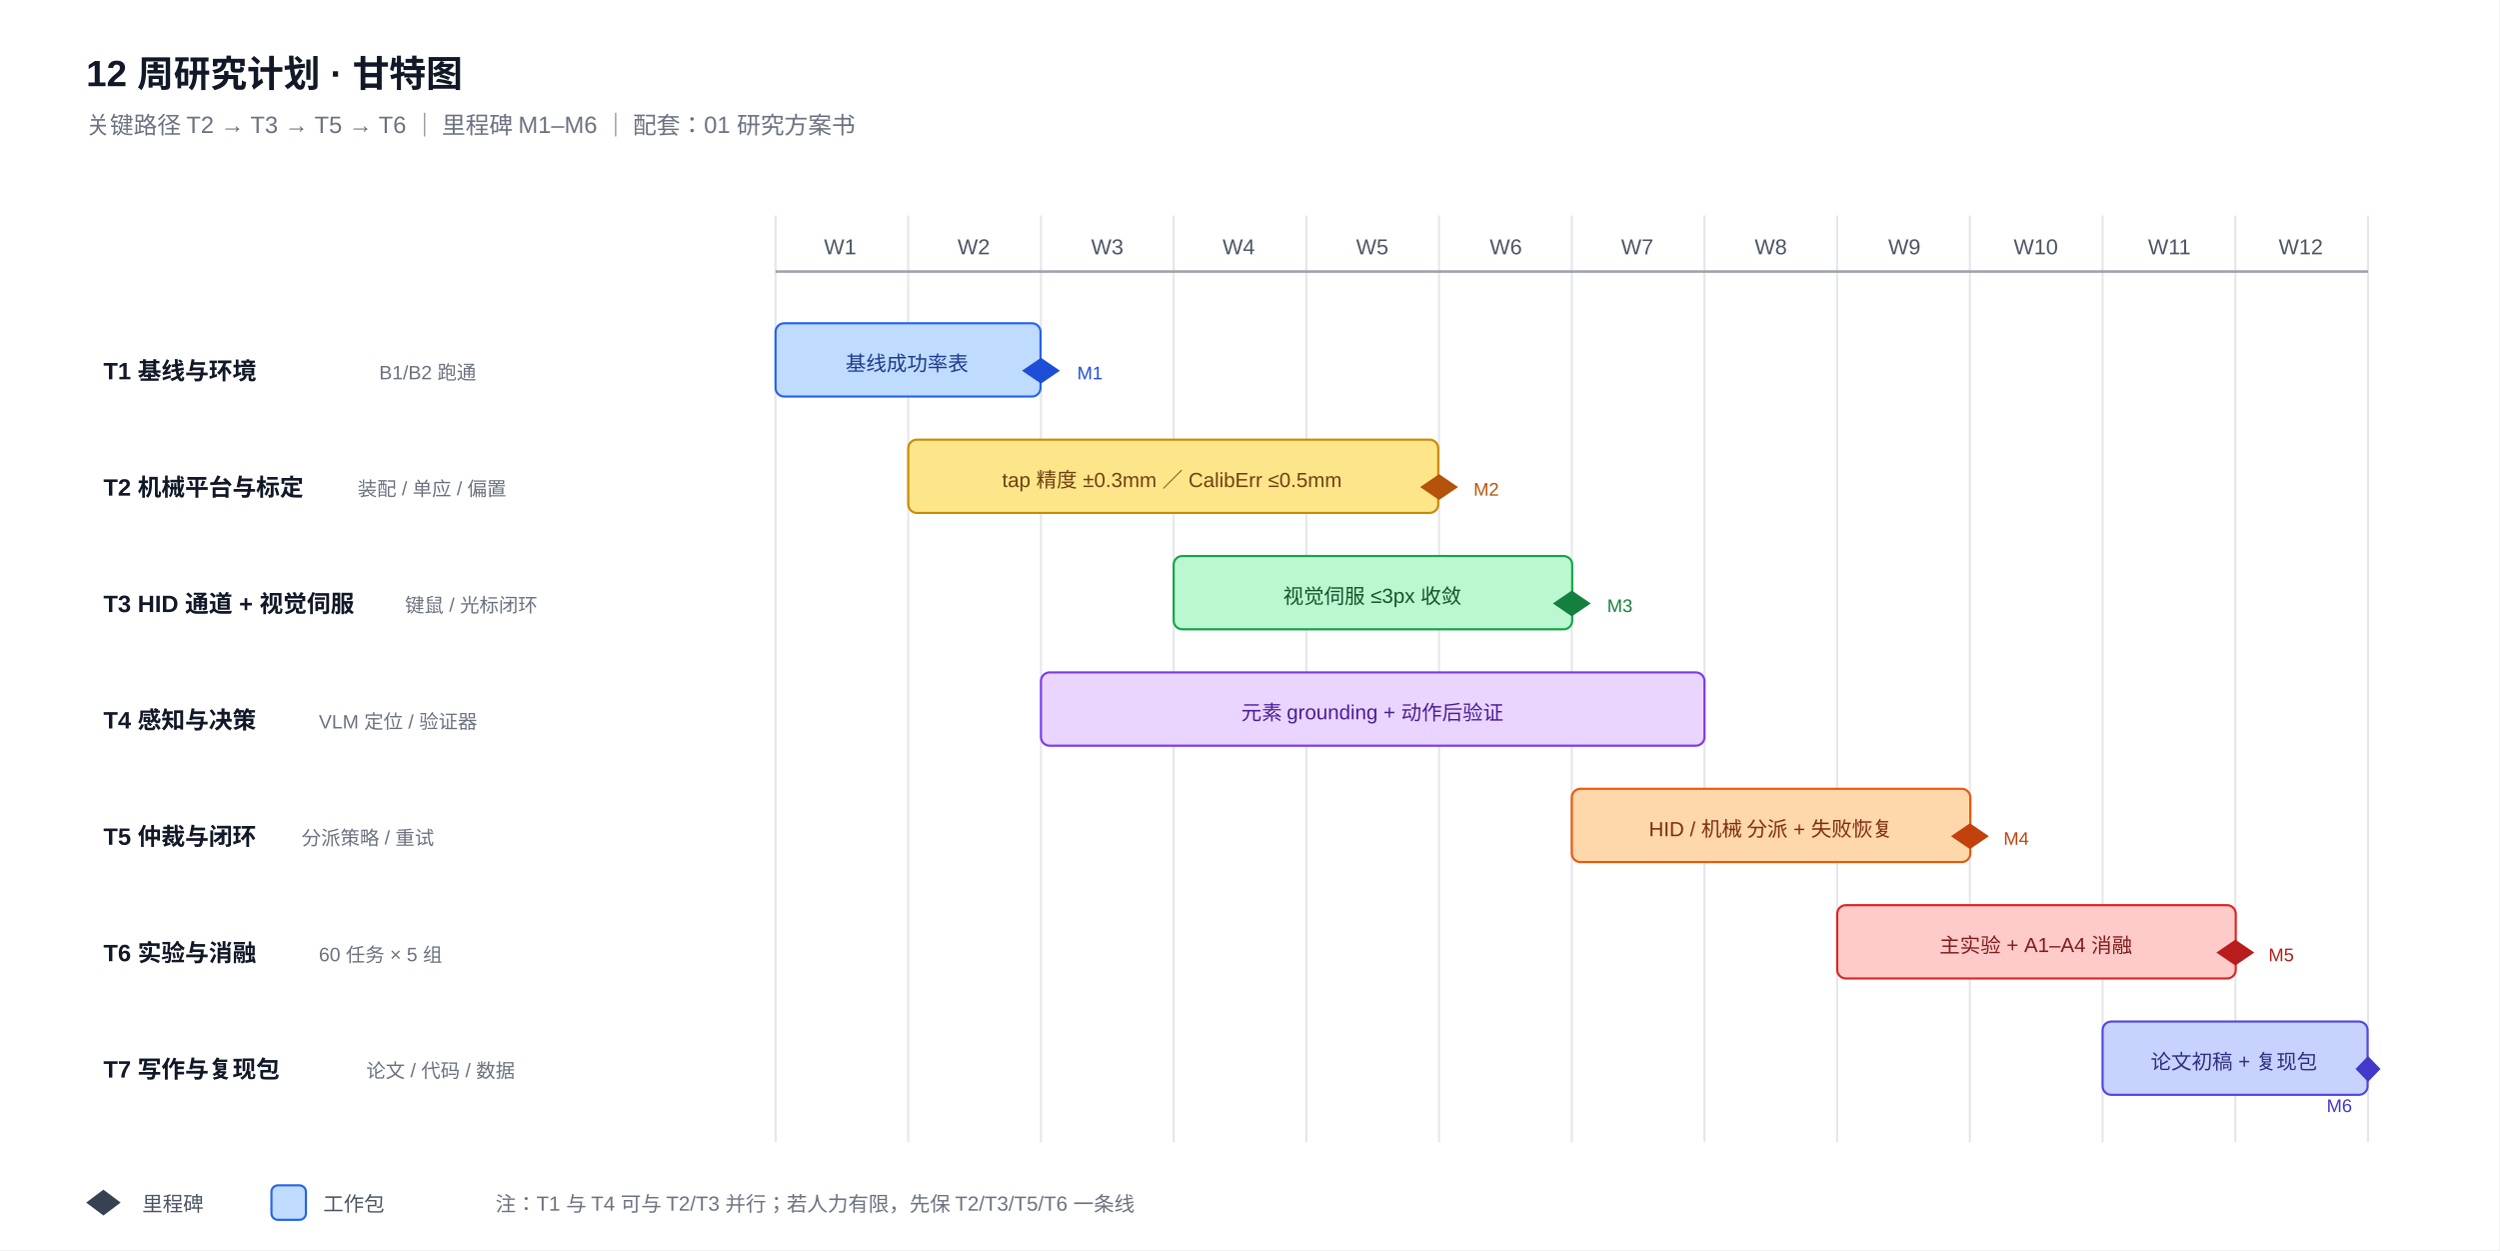
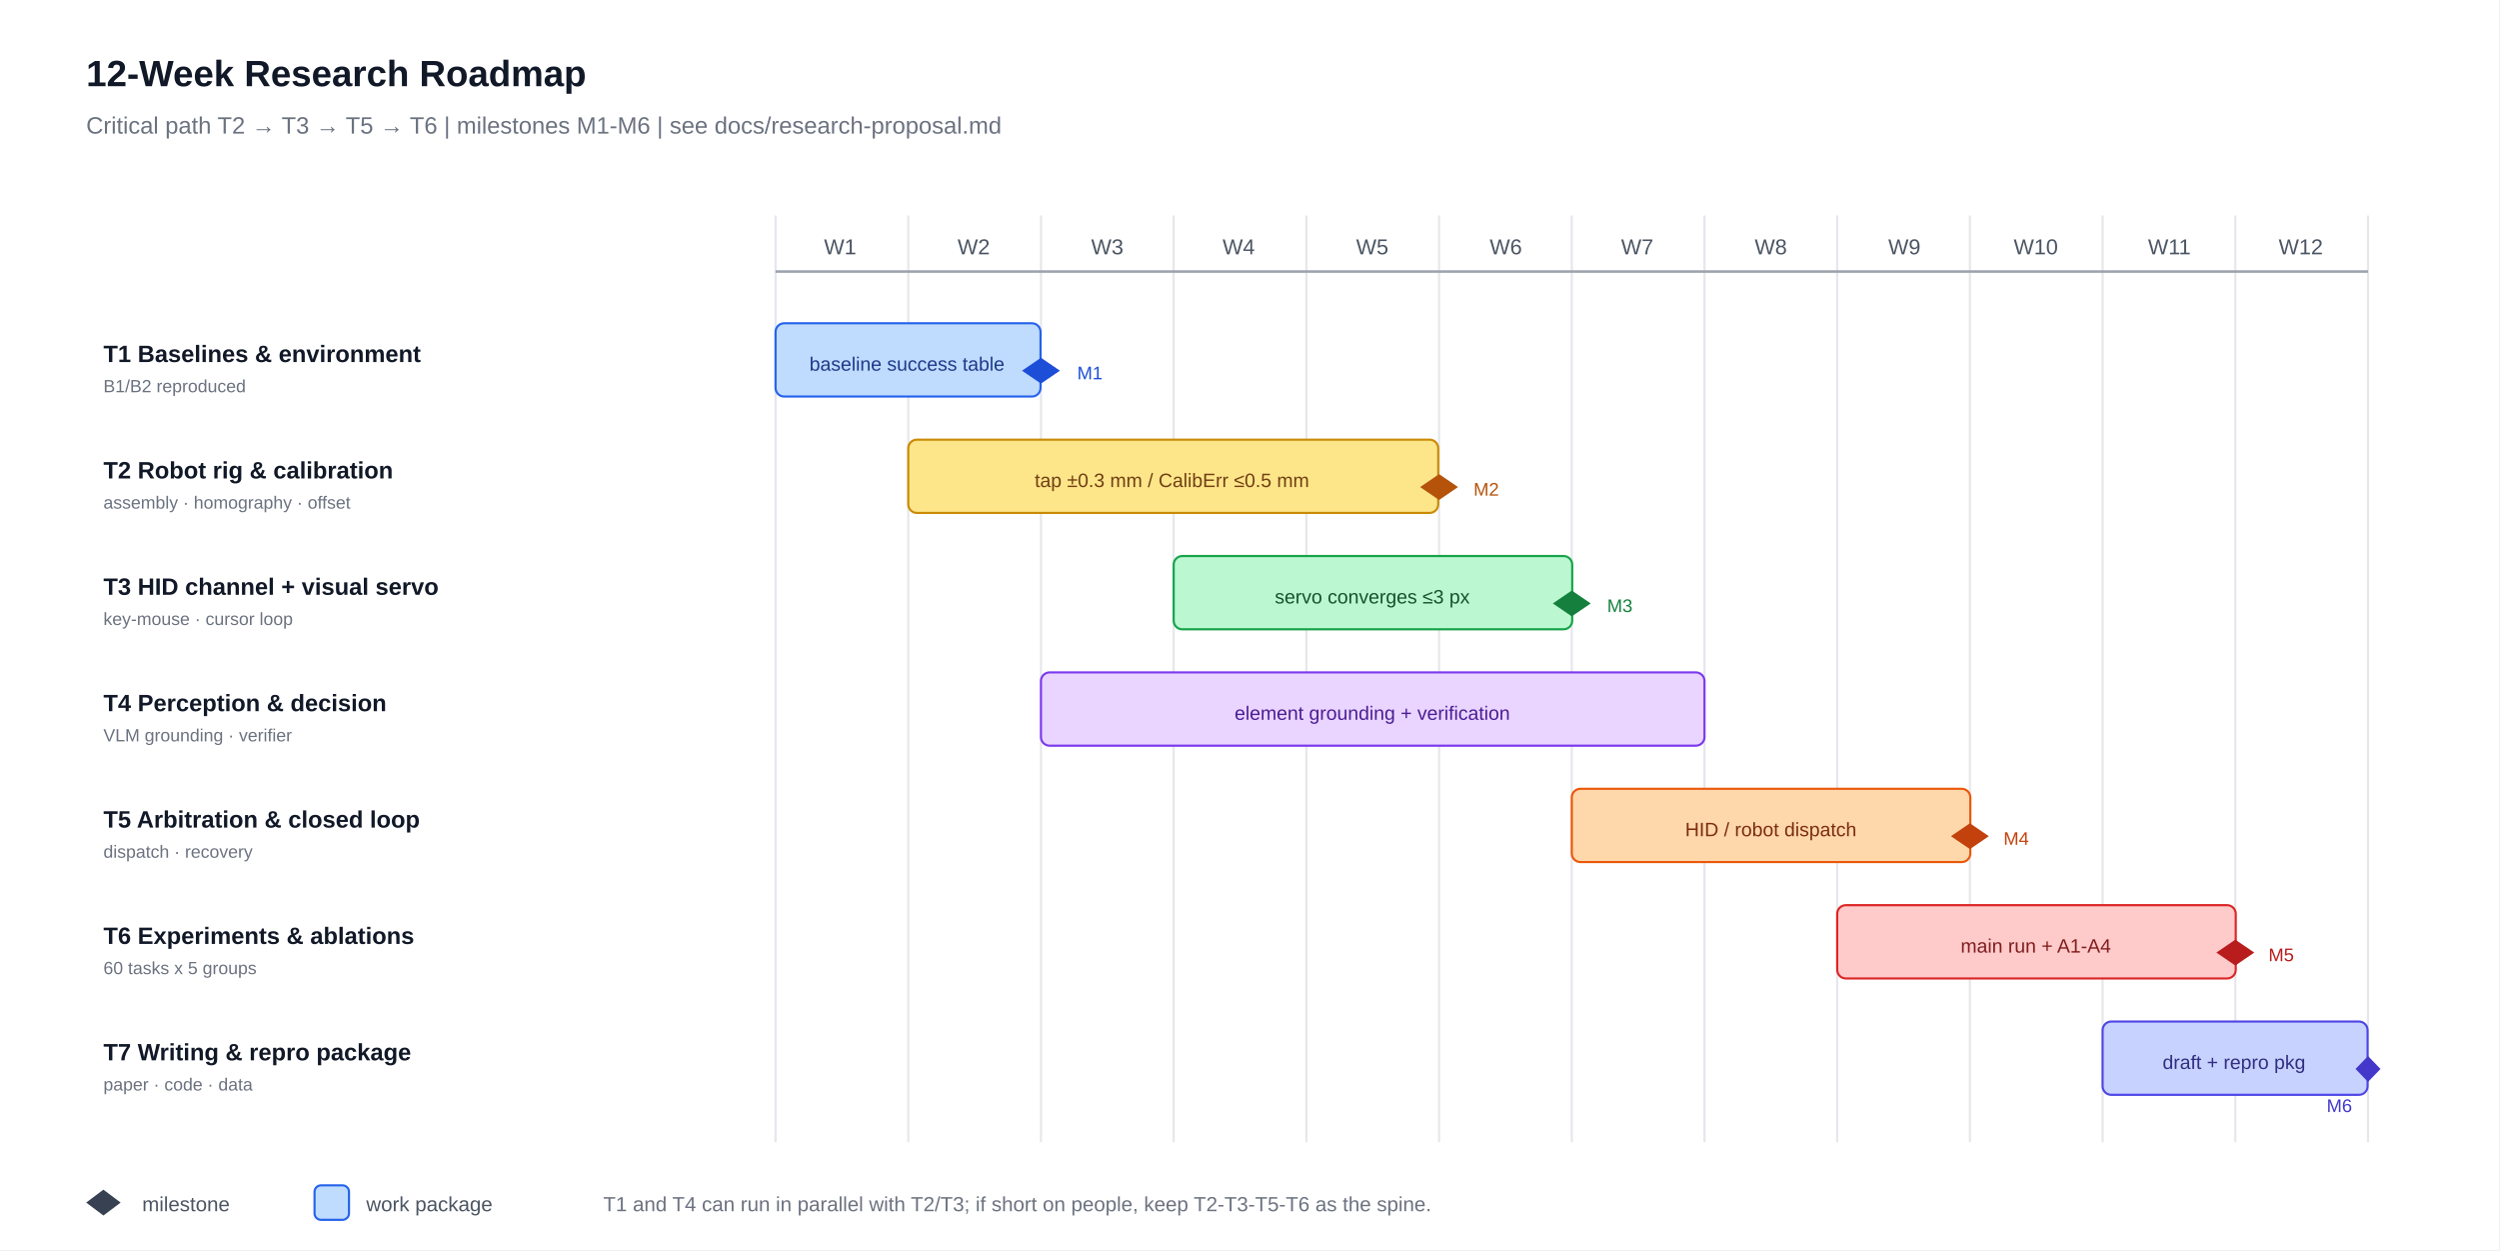
- <svg xmlns="http://www.w3.org/2000/svg" width="1160" height="580" viewBox="0 0 1160 580" font-family="Microsoft YaHei, Segoe UI, Arial, sans-serif">
+ <svg xmlns="http://www.w3.org/2000/svg" width="1160" height="580" viewBox="0 0 1160 580" font-family="Segoe UI, Arial, Helvetica, sans-serif">
  <rect width="1160" height="580" fill="#ffffff" />
-   <text x="40" y="40" font-size="17" font-weight="700" fill="#111827">12 周研究计划 · 甘特图</text>
-   <text x="40" y="62" font-size="11" fill="#6b7280">关键路径 T2 → T3 → T5 → T6 ｜ 里程碑 M1–M6 ｜ 配套：01 研究方案书</text>
+   <text x="40" y="40" font-size="17" font-weight="700" fill="#111827">12-Week Research Roadmap</text>
+   <text x="40" y="62" font-size="11" fill="#6b7280">Critical path T2 → T3 → T5 → T6 | milestones M1-M6 | see docs/research-proposal.md</text>
  <g stroke="#e5e7eb" stroke-width="1">
    <line x1="360" y1="100" x2="360" y2="530" />
    <line x1="421.6" y1="100" x2="421.6" y2="530" />
    <line x1="483.2" y1="100" x2="483.2" y2="530" />
    <line x1="544.8" y1="100" x2="544.8" y2="530" />
    <line x1="606.4" y1="100" x2="606.4" y2="530" />
    <line x1="668" y1="100" x2="668" y2="530" />
    <line x1="729.6" y1="100" x2="729.6" y2="530" />
    <line x1="791.2" y1="100" x2="791.2" y2="530" />
    <line x1="852.8" y1="100" x2="852.8" y2="530" />
    <line x1="914.4" y1="100" x2="914.4" y2="530" />
    <line x1="976" y1="100" x2="976" y2="530" />
    <line x1="1037.6" y1="100" x2="1037.6" y2="530" />
    <line x1="1099.2" y1="100" x2="1099.2" y2="530" />
  </g>
  <line x1="360" y1="126" x2="1099.2" y2="126" stroke="#9ca3af" stroke-width="1.2" />
  <g font-size="10" fill="#4b5563" text-anchor="middle">
    <text x="390" y="118">W1</text>
    <text x="452" y="118">W2</text>
    <text x="514" y="118">W3</text>
    <text x="575" y="118">W4</text>
    <text x="637" y="118">W5</text>
    <text x="699" y="118">W6</text>
    <text x="760" y="118">W7</text>
    <text x="822" y="118">W8</text>
    <text x="884" y="118">W9</text>
    <text x="945" y="118">W10</text>
    <text x="1007" y="118">W11</text>
    <text x="1068" y="118">W12</text>
  </g>
-   <text x="48" y="176" font-size="11" font-weight="700" fill="#111827">T1 基线与环境</text>
-   <text x="176" y="176" font-size="9" fill="#6b7280">B1/B2 跑通</text>
+   <text x="48" y="168" font-size="11" font-weight="700" fill="#111827">T1  Baselines &amp; environment</text>
+   <text x="48" y="182" font-size="8.2" fill="#6b7280">B1/B2 reproduced</text>
  <rect x="360" y="150" width="123" height="34" rx="4" fill="#bfdbfe" stroke="#2563eb" />
-   <text x="421" y="172" font-size="9.5" text-anchor="middle" fill="#1e3a8a">基线成功率表</text>
+   <text x="421" y="172" font-size="9" text-anchor="middle" fill="#1e3a8a">baseline success table</text>
  <polygon points="483.2,166 492,172 483.2,178 474.4,172" fill="#1d4ed8" />
  <text x="500" y="176" font-size="8.5" fill="#1d4ed8">M1</text>
-   <text x="48" y="230" font-size="11" font-weight="700" fill="#111827">T2 机械平台与标定</text>
-   <text x="166" y="230" font-size="9" fill="#6b7280">装配 / 单应 / 偏置</text>
+   <text x="48" y="222" font-size="11" font-weight="700" fill="#111827">T2  Robot rig &amp; calibration</text>
+   <text x="48" y="236" font-size="8.2" fill="#6b7280">assembly · homography · offset</text>
  <rect x="421.6" y="204" width="246" height="34" rx="4" fill="#fde68a" stroke="#ca8a04" />
-   <text x="544" y="226" font-size="9.5" text-anchor="middle" fill="#713f12">tap 精度 ±0.3mm ／ CalibErr ≤0.5mm</text>
+   <text x="544" y="226" font-size="9" text-anchor="middle" fill="#713f12">tap ±0.3 mm / CalibErr ≤0.5 mm</text>
  <polygon points="668,220 676.8,226 668,232 659.2,226" fill="#b45309" />
  <text x="684" y="230" font-size="8.5" fill="#b45309">M2</text>
-   <text x="48" y="284" font-size="11" font-weight="700" fill="#111827">T3 HID 通道 + 视觉伺服</text>
-   <text x="188" y="284" font-size="9" fill="#6b7280">键鼠 / 光标闭环</text>
+   <text x="48" y="276" font-size="11" font-weight="700" fill="#111827">T3  HID channel + visual servo</text>
+   <text x="48" y="290" font-size="8.2" fill="#6b7280">key-mouse · cursor loop</text>
  <rect x="544.8" y="258" width="185" height="34" rx="4" fill="#bbf7d0" stroke="#16a34a" />
-   <text x="637" y="280" font-size="9.5" text-anchor="middle" fill="#14532d">视觉伺服 ≤3px 收敛</text>
+   <text x="637" y="280" font-size="9" text-anchor="middle" fill="#14532d">servo converges ≤3 px</text>
  <polygon points="729.6,274 738.4,280 729.6,286 720.8,280" fill="#15803d" />
  <text x="746" y="284" font-size="8.5" fill="#15803d">M3</text>
-   <text x="48" y="338" font-size="11" font-weight="700" fill="#111827">T4 感知与决策</text>
-   <text x="148" y="338" font-size="9" fill="#6b7280">VLM 定位 / 验证器</text>
+   <text x="48" y="330" font-size="11" font-weight="700" fill="#111827">T4  Perception &amp; decision</text>
+   <text x="48" y="344" font-size="8.2" fill="#6b7280">VLM grounding · verifier</text>
  <rect x="483.2" y="312" width="308" height="34" rx="4" fill="#e9d5ff" stroke="#7c3aed" />
-   <text x="637" y="334" font-size="9.5" text-anchor="middle" fill="#4c1d95">元素 grounding + 动作后验证</text>
-   <text x="48" y="392" font-size="11" font-weight="700" fill="#111827">T5 仲裁与闭环</text>
-   <text x="140" y="392" font-size="9" fill="#6b7280">分派策略 / 重试</text>
+   <text x="637" y="334" font-size="9" text-anchor="middle" fill="#4c1d95">element grounding + verification</text>
+   <text x="48" y="384" font-size="11" font-weight="700" fill="#111827">T5  Arbitration &amp; closed loop</text>
+   <text x="48" y="398" font-size="8.2" fill="#6b7280">dispatch · recovery</text>
  <rect x="729.6" y="366" width="185" height="34" rx="4" fill="#fed7aa" stroke="#ea580c" />
-   <text x="822" y="388" font-size="9.5" text-anchor="middle" fill="#7c2d12">HID / 机械 分派 + 失败恢复</text>
+   <text x="822" y="388" font-size="9" text-anchor="middle" fill="#7c2d12">HID / robot dispatch</text>
  <polygon points="914.4,382 923.2,388 914.4,394 905.6,388" fill="#c2410c" />
  <text x="930" y="392" font-size="8.5" fill="#c2410c">M4</text>
-   <text x="48" y="446" font-size="11" font-weight="700" fill="#111827">T6 实验与消融</text>
-   <text x="148" y="446" font-size="9" fill="#6b7280">60 任务 × 5 组</text>
+   <text x="48" y="438" font-size="11" font-weight="700" fill="#111827">T6  Experiments &amp; ablations</text>
+   <text x="48" y="452" font-size="8.2" fill="#6b7280">60 tasks x 5 groups</text>
  <rect x="852.8" y="420" width="185" height="34" rx="4" fill="#fecaca" stroke="#dc2626" />
-   <text x="945" y="442" font-size="9.5" text-anchor="middle" fill="#7f1d1d">主实验 + A1–A4 消融</text>
+   <text x="945" y="442" font-size="9" text-anchor="middle" fill="#7f1d1d">main run + A1-A4</text>
  <polygon points="1037.6,436 1046.4,442 1037.6,448 1028.8,442" fill="#b91c1c" />
  <text x="1053" y="446" font-size="8.5" fill="#b91c1c">M5</text>
-   <text x="48" y="500" font-size="11" font-weight="700" fill="#111827">T7 写作与复现包</text>
-   <text x="170" y="500" font-size="9" fill="#6b7280">论文 / 代码 / 数据</text>
+   <text x="48" y="492" font-size="11" font-weight="700" fill="#111827">T7  Writing &amp; repro package</text>
+   <text x="48" y="506" font-size="8.2" fill="#6b7280">paper · code · data</text>
  <rect x="976" y="474" width="123" height="34" rx="4" fill="#c7d2fe" stroke="#4f46e5" />
-   <text x="1037" y="496" font-size="9.5" text-anchor="middle" fill="#312e81">论文初稿 + 复现包</text>
+   <text x="1037" y="496" font-size="9" text-anchor="middle" fill="#312e81">draft + repro pkg</text>
  <polygon points="1099.2,490 1105,496 1099.2,502 1093.4,496" fill="#4338ca" />
  <text x="1080" y="516" font-size="8.5" fill="#4338ca">M6</text>
  <polygon points="48,552 56,558 48,564 40,558" fill="#374151" />
-   <text x="66" y="562" font-size="9.5" fill="#4b5563">里程碑</text>
-   <rect x="126" y="550" width="16" height="16" rx="3" fill="#bfdbfe" stroke="#2563eb" />
-   <text x="150" y="562" font-size="9.5" fill="#4b5563">工作包</text>
-   <text x="230" y="562" font-size="9.5" fill="#6b7280">注：T1 与 T4 可与 T2/T3 并行；若人力有限，先保 T2/T3/T5/T6 一条线</text>
+   <text x="66" y="562" font-size="9.5" fill="#4b5563">milestone</text>
+   <rect x="146" y="550" width="16" height="16" rx="3" fill="#bfdbfe" stroke="#2563eb" />
+   <text x="170" y="562" font-size="9.5" fill="#4b5563">work package</text>
+   <text x="280" y="562" font-size="9.5" fill="#6b7280">T1 and T4 can run in parallel with T2/T3; if short on people, keep T2-T3-T5-T6 as the spine.</text>
</svg>
